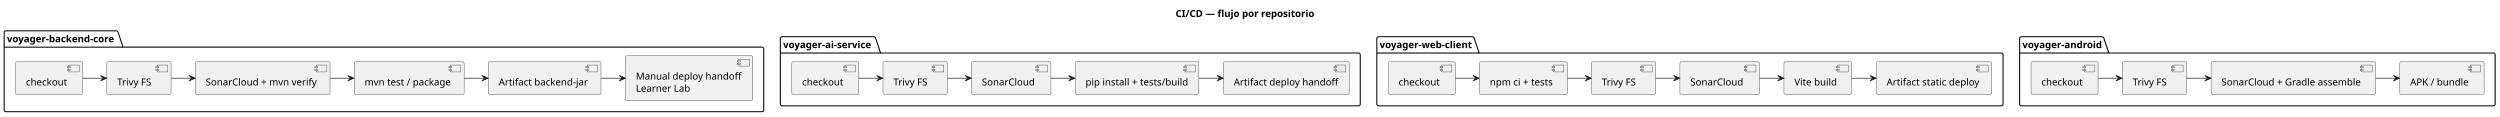
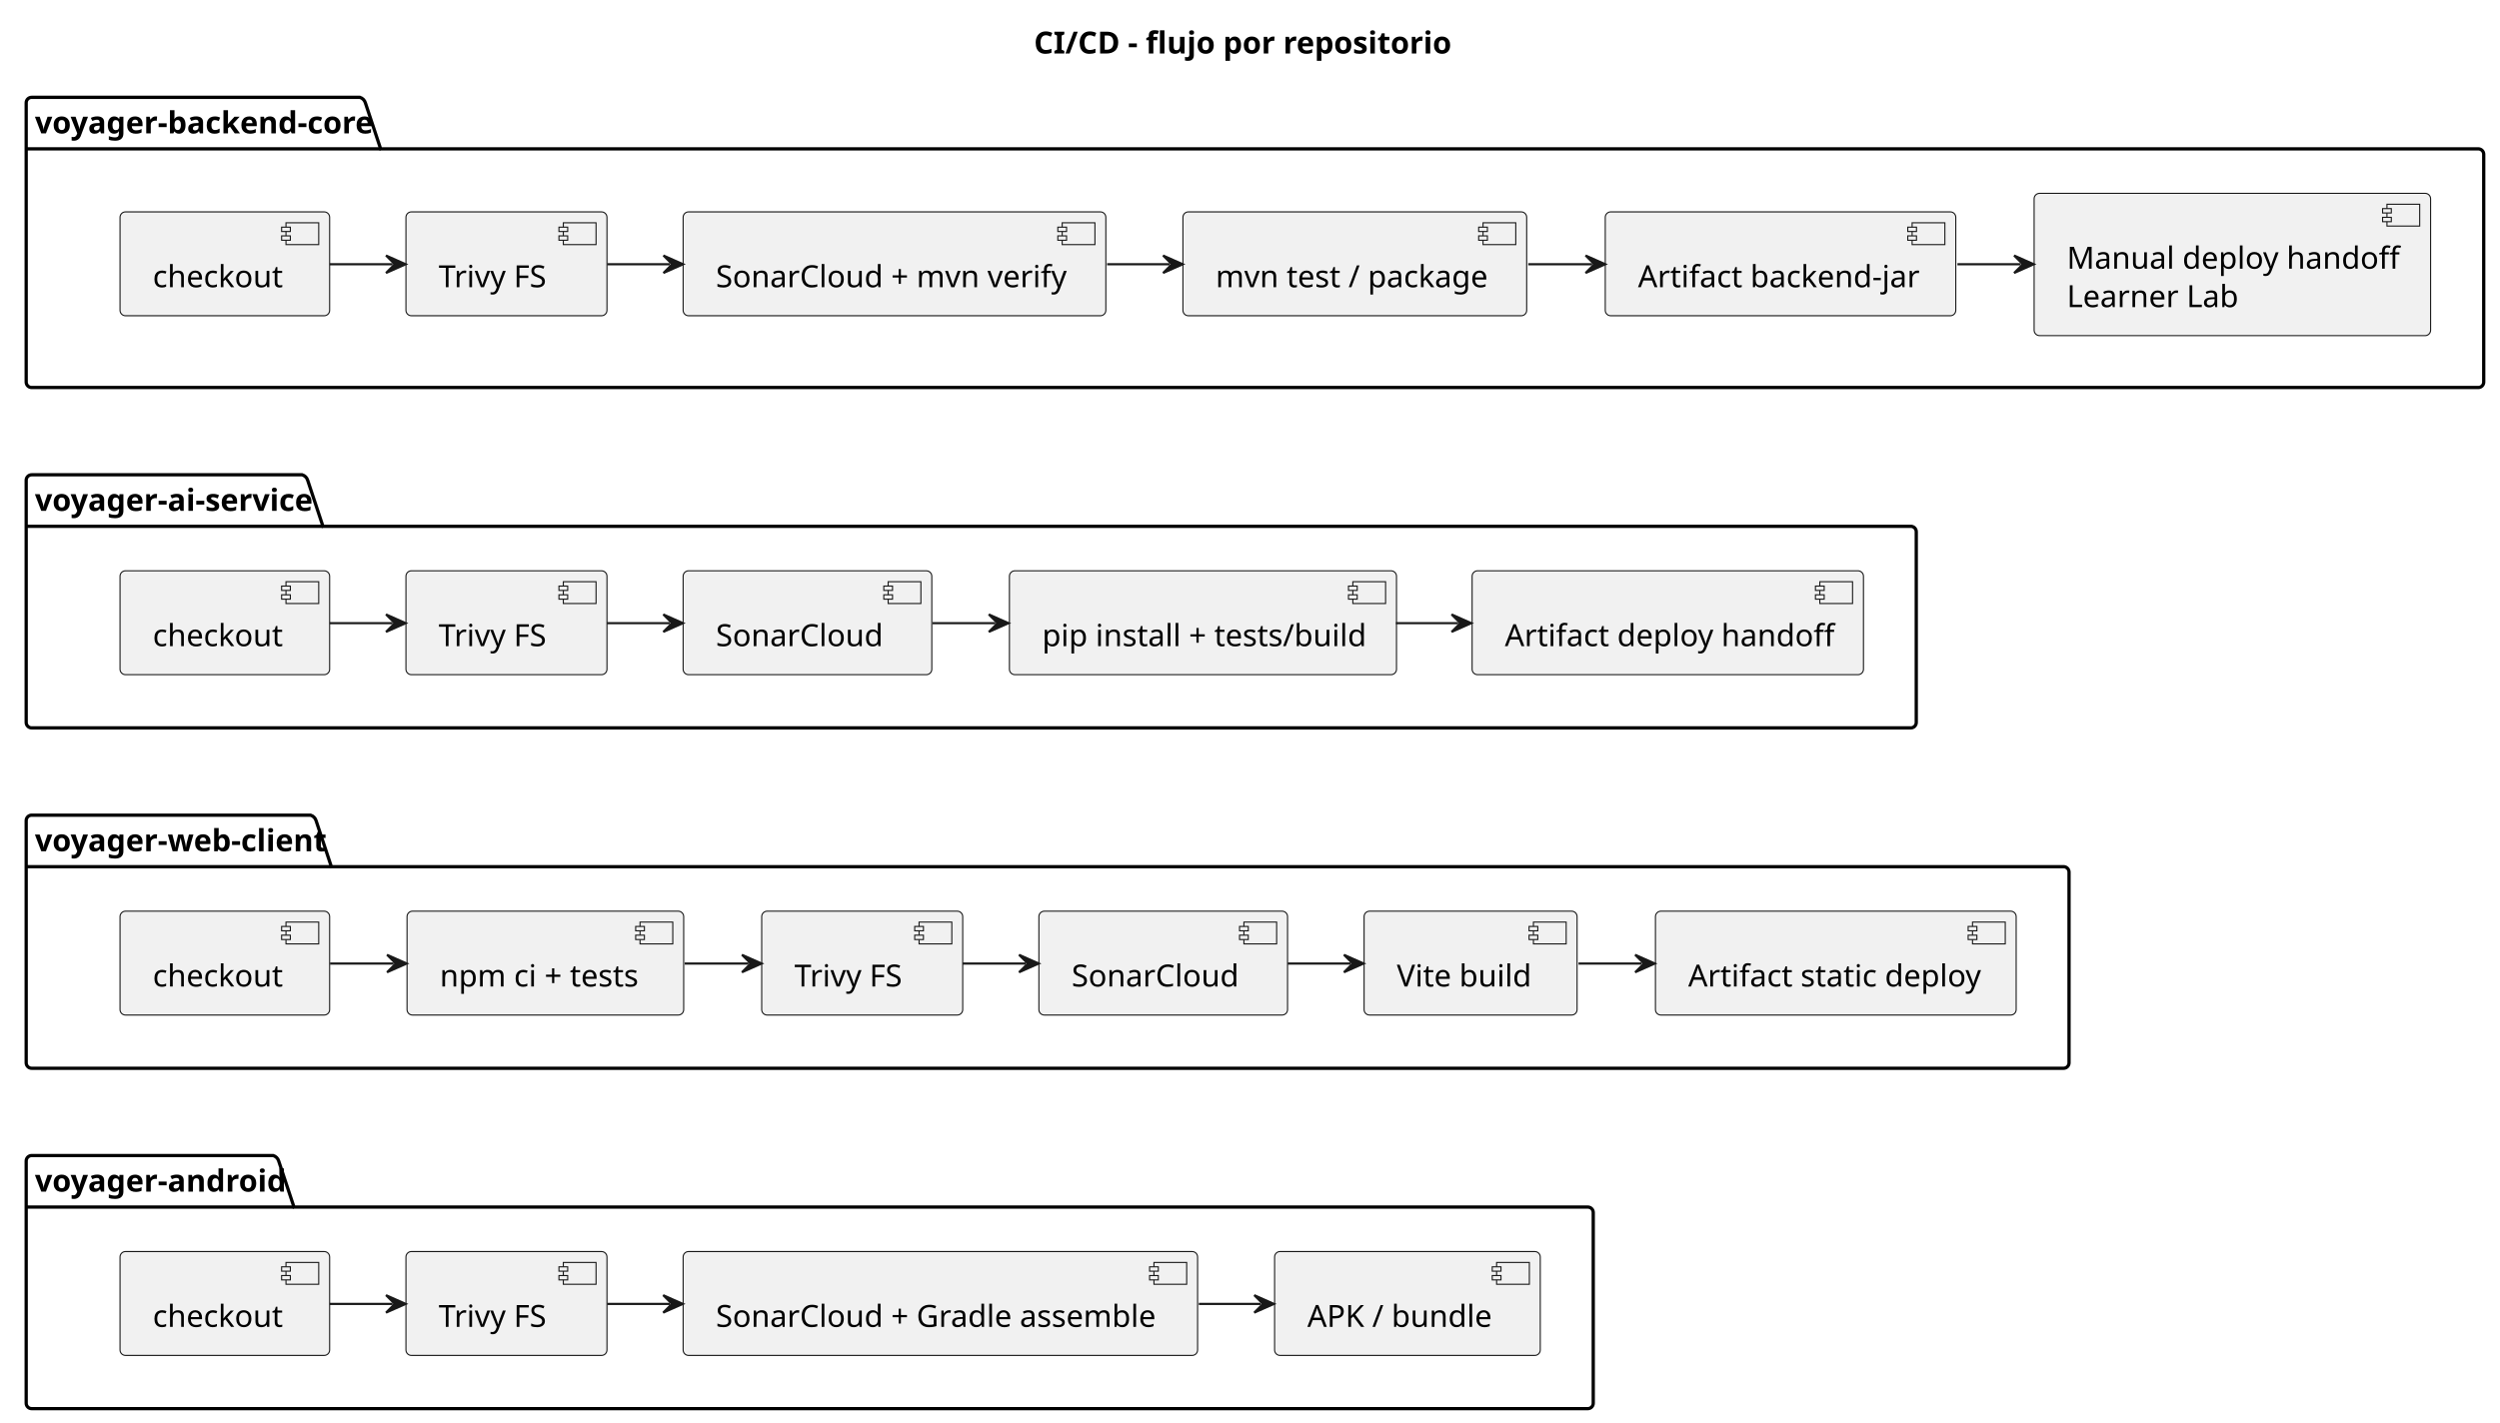
- <svg xmlns="http://www.w3.org/2000/svg" contentStyleType="text/css" height="168px" preserveAspectRatio="none" style="width:3617px;height:168px;background:#FFFFFF;" version="1.1" viewBox="0 0 3617 168" width="3617px" zoomAndPan="magnify">
+ <svg xmlns="http://www.w3.org/2000/svg" contentStyleType="text/css" data-diagram-type="DESCRIPTION" height="652px" preserveAspectRatio="none" style="width:1145px;height:652px;background:#FFFFFF;" version="1.1" viewBox="0 0 1145 652" width="1145px" zoomAndPan="magnify">
  <defs />
  <g>
-     <text fill="#000000" font-family="sans-serif" font-size="14" font-weight="bold" lengthAdjust="spacing" textLength="201.438" x="1700.781" y="24.533">CI/CD — flujo por repositorio</text>
-     <g id="cluster_voyager-backend-core">
-       <path d="M8.5,44.609 L168.5,44.609 A3.75,3.75 0 0 1 171,47.109 L178,68.219 L1102.5,68.219 A2.5,2.5 0 0 1 1105,70.719 L1105,159.109 A2.5,2.5 0 0 1 1102.5,161.609 L8.5,161.609 A2.5,2.5 0 0 1 6,159.109 L6,47.109 A2.5,2.5 0 0 1 8.5,44.609 " fill="none" style="stroke:#000000;stroke-width:1.5;" />
-       <line style="stroke:#000000;stroke-width:1.5;" x1="6" x2="178" y1="68.219" y2="68.219" />
-       <text fill="#000000" font-family="sans-serif" font-size="14" font-weight="bold" lengthAdjust="spacing" textLength="159" x="10" y="61.143">voyager-backend-core</text>
-     </g>
-     <g id="cluster_voyager-ai-service">
-       <path d="M1131.5,53.109 L1264.5,53.109 A3.75,3.75 0 0 1 1267,55.609 L1274,76.719 L1965.5,76.719 A2.5,2.5 0 0 1 1968,79.219 L1968,150.609 A2.5,2.5 0 0 1 1965.5,153.109 L1131.5,153.109 A2.5,2.5 0 0 1 1129,150.609 L1129,55.609 A2.5,2.5 0 0 1 1131.5,53.109 " fill="none" style="stroke:#000000;stroke-width:1.5;" />
-       <line style="stroke:#000000;stroke-width:1.5;" x1="1129" x2="1274" y1="76.719" y2="76.719" />
-       <text fill="#000000" font-family="sans-serif" font-size="14" font-weight="bold" lengthAdjust="spacing" textLength="132" x="1133" y="69.643">voyager-ai-service</text>
-     </g>
-     <g id="cluster_voyager-web-client">
-       <path d="M1994.5,53.109 L2130.5,53.109 A3.75,3.75 0 0 1 2133,55.609 L2140,76.719 L2895.5,76.719 A2.5,2.5 0 0 1 2898,79.219 L2898,150.609 A2.5,2.5 0 0 1 2895.5,153.109 L1994.5,153.109 A2.5,2.5 0 0 1 1992,150.609 L1992,55.609 A2.5,2.5 0 0 1 1994.5,53.109 " fill="none" style="stroke:#000000;stroke-width:1.5;" />
-       <line style="stroke:#000000;stroke-width:1.5;" x1="1992" x2="2140" y1="76.719" y2="76.719" />
-       <text fill="#000000" font-family="sans-serif" font-size="14" font-weight="bold" lengthAdjust="spacing" textLength="135" x="1996" y="69.643">voyager-web-client</text>
-     </g>
-     <g id="cluster_voyager-android">
-       <path d="M2924.5,53.109 L3041.5,53.109 A3.75,3.75 0 0 1 3044,55.609 L3051,76.719 L3607.5,76.719 A2.5,2.5 0 0 1 3610,79.219 L3610,150.609 A2.5,2.5 0 0 1 3607.5,153.109 L2924.5,153.109 A2.5,2.5 0 0 1 2922,150.609 L2922,55.609 A2.5,2.5 0 0 1 2924.5,53.109 " fill="none" style="stroke:#000000;stroke-width:1.5;" />
-       <line style="stroke:#000000;stroke-width:1.5;" x1="2922" x2="3051" y1="76.719" y2="76.719" />
-       <text fill="#000000" font-family="sans-serif" font-size="14" font-weight="bold" lengthAdjust="spacing" textLength="116" x="2926" y="69.643">voyager-android</text>
-     </g>
-     <g id="elem_bc1">
-       <rect fill="#F1F1F1" height="47.609" rx="2.5" ry="2.5" style="stroke:#181818;stroke-width:0.5;" width="97" x="22.5" y="89.109" />
-       <rect fill="#F1F1F1" height="10" style="stroke:#181818;stroke-width:0.5;" width="15" x="99.5" y="94.109" />
-       <rect fill="#F1F1F1" height="2" style="stroke:#181818;stroke-width:0.5;" width="4" x="97.5" y="96.109" />
-       <rect fill="#F1F1F1" height="2" style="stroke:#181818;stroke-width:0.5;" width="4" x="97.5" y="100.109" />
-       <text fill="#000000" font-family="sans-serif" font-size="14" lengthAdjust="spacing" textLength="57" x="37.5" y="123.643">checkout</text>
-     </g>
-     <g id="elem_bc2">
-       <rect fill="#F1F1F1" height="47.609" rx="2.5" ry="2.5" style="stroke:#181818;stroke-width:0.5;" width="93" x="154.5" y="89.109" />
-       <rect fill="#F1F1F1" height="10" style="stroke:#181818;stroke-width:0.5;" width="15" x="227.5" y="94.109" />
-       <rect fill="#F1F1F1" height="2" style="stroke:#181818;stroke-width:0.5;" width="4" x="225.5" y="96.109" />
-       <rect fill="#F1F1F1" height="2" style="stroke:#181818;stroke-width:0.5;" width="4" x="225.5" y="100.109" />
-       <text fill="#000000" font-family="sans-serif" font-size="14" lengthAdjust="spacing" textLength="53" x="169.5" y="123.643">Trivy FS</text>
-     </g>
-     <g id="elem_bc3">
-       <rect fill="#F1F1F1" height="47.609" rx="2.5" ry="2.5" style="stroke:#181818;stroke-width:0.5;" width="195" x="282.5" y="89.109" />
-       <rect fill="#F1F1F1" height="10" style="stroke:#181818;stroke-width:0.5;" width="15" x="457.5" y="94.109" />
-       <rect fill="#F1F1F1" height="2" style="stroke:#181818;stroke-width:0.5;" width="4" x="455.5" y="96.109" />
-       <rect fill="#F1F1F1" height="2" style="stroke:#181818;stroke-width:0.5;" width="4" x="455.5" y="100.109" />
-       <text fill="#000000" font-family="sans-serif" font-size="14" lengthAdjust="spacing" textLength="155" x="297.5" y="123.643">SonarCloud + mvn verify</text>
-     </g>
-     <g id="elem_bc4">
-       <rect fill="#F1F1F1" height="47.609" rx="2.5" ry="2.5" style="stroke:#181818;stroke-width:0.5;" width="159" x="512.5" y="89.109" />
-       <rect fill="#F1F1F1" height="10" style="stroke:#181818;stroke-width:0.5;" width="15" x="651.5" y="94.109" />
-       <rect fill="#F1F1F1" height="2" style="stroke:#181818;stroke-width:0.5;" width="4" x="649.5" y="96.109" />
-       <rect fill="#F1F1F1" height="2" style="stroke:#181818;stroke-width:0.5;" width="4" x="649.5" y="100.109" />
-       <text fill="#000000" font-family="sans-serif" font-size="14" lengthAdjust="spacing" textLength="119" x="527.5" y="123.643">mvn test / package</text>
-     </g>
-     <g id="elem_bc5">
-       <rect fill="#F1F1F1" height="47.609" rx="2.5" ry="2.5" style="stroke:#181818;stroke-width:0.5;" width="163" x="706.5" y="89.109" />
-       <rect fill="#F1F1F1" height="10" style="stroke:#181818;stroke-width:0.5;" width="15" x="849.5" y="94.109" />
-       <rect fill="#F1F1F1" height="2" style="stroke:#181818;stroke-width:0.5;" width="4" x="847.5" y="96.109" />
-       <rect fill="#F1F1F1" height="2" style="stroke:#181818;stroke-width:0.5;" width="4" x="847.5" y="100.109" />
-       <text fill="#000000" font-family="sans-serif" font-size="14" lengthAdjust="spacing" textLength="123" x="721.5" y="123.643">Artifact backend-jar</text>
-     </g>
-     <g id="elem_bc6">
-       <rect fill="#F1F1F1" height="65.219" rx="2.5" ry="2.5" style="stroke:#181818;stroke-width:0.5;" width="184" x="905" y="80.609" />
-       <rect fill="#F1F1F1" height="10" style="stroke:#181818;stroke-width:0.5;" width="15" x="1069" y="85.609" />
-       <rect fill="#F1F1F1" height="2" style="stroke:#181818;stroke-width:0.5;" width="4" x="1067" y="87.609" />
-       <rect fill="#F1F1F1" height="2" style="stroke:#181818;stroke-width:0.5;" width="4" x="1067" y="91.609" />
-       <text fill="#000000" font-family="sans-serif" font-size="14" lengthAdjust="spacing" textLength="144" x="920" y="115.143">Manual deploy handoff</text>
-       <text fill="#000000" font-family="sans-serif" font-size="14" lengthAdjust="spacing" textLength="78" x="920" y="132.752">Learner Lab</text>
-     </g>
-     <g id="elem_ai1">
-       <rect fill="#F1F1F1" height="47.609" rx="2.5" ry="2.5" style="stroke:#181818;stroke-width:0.5;" width="97" x="1145.5" y="89.109" />
-       <rect fill="#F1F1F1" height="10" style="stroke:#181818;stroke-width:0.5;" width="15" x="1222.5" y="94.109" />
-       <rect fill="#F1F1F1" height="2" style="stroke:#181818;stroke-width:0.5;" width="4" x="1220.5" y="96.109" />
-       <rect fill="#F1F1F1" height="2" style="stroke:#181818;stroke-width:0.5;" width="4" x="1220.5" y="100.109" />
-       <text fill="#000000" font-family="sans-serif" font-size="14" lengthAdjust="spacing" textLength="57" x="1160.5" y="123.643">checkout</text>
-     </g>
-     <g id="elem_ai2">
-       <rect fill="#F1F1F1" height="47.609" rx="2.5" ry="2.5" style="stroke:#181818;stroke-width:0.5;" width="93" x="1277.5" y="89.109" />
-       <rect fill="#F1F1F1" height="10" style="stroke:#181818;stroke-width:0.5;" width="15" x="1350.5" y="94.109" />
-       <rect fill="#F1F1F1" height="2" style="stroke:#181818;stroke-width:0.5;" width="4" x="1348.5" y="96.109" />
-       <rect fill="#F1F1F1" height="2" style="stroke:#181818;stroke-width:0.5;" width="4" x="1348.5" y="100.109" />
-       <text fill="#000000" font-family="sans-serif" font-size="14" lengthAdjust="spacing" textLength="53" x="1292.5" y="123.643">Trivy FS</text>
-     </g>
-     <g id="elem_ai3">
-       <rect fill="#F1F1F1" height="47.609" rx="2.5" ry="2.5" style="stroke:#181818;stroke-width:0.5;" width="115" x="1405.5" y="89.109" />
-       <rect fill="#F1F1F1" height="10" style="stroke:#181818;stroke-width:0.5;" width="15" x="1500.5" y="94.109" />
-       <rect fill="#F1F1F1" height="2" style="stroke:#181818;stroke-width:0.5;" width="4" x="1498.5" y="96.109" />
-       <rect fill="#F1F1F1" height="2" style="stroke:#181818;stroke-width:0.5;" width="4" x="1498.5" y="100.109" />
-       <text fill="#000000" font-family="sans-serif" font-size="14" lengthAdjust="spacing" textLength="75" x="1420.5" y="123.643">SonarCloud</text>
-     </g>
-     <g id="elem_ai4">
-       <rect fill="#F1F1F1" height="47.609" rx="2.5" ry="2.5" style="stroke:#181818;stroke-width:0.5;" width="179" x="1555.5" y="89.109" />
-       <rect fill="#F1F1F1" height="10" style="stroke:#181818;stroke-width:0.5;" width="15" x="1714.5" y="94.109" />
-       <rect fill="#F1F1F1" height="2" style="stroke:#181818;stroke-width:0.5;" width="4" x="1712.5" y="96.109" />
-       <rect fill="#F1F1F1" height="2" style="stroke:#181818;stroke-width:0.5;" width="4" x="1712.5" y="100.109" />
-       <text fill="#000000" font-family="sans-serif" font-size="14" lengthAdjust="spacing" textLength="139" x="1570.5" y="123.643">pip install + tests/build</text>
-     </g>
-     <g id="elem_ai5">
-       <rect fill="#F1F1F1" height="47.609" rx="2.5" ry="2.5" style="stroke:#181818;stroke-width:0.5;" width="182" x="1770" y="89.109" />
-       <rect fill="#F1F1F1" height="10" style="stroke:#181818;stroke-width:0.5;" width="15" x="1932" y="94.109" />
-       <rect fill="#F1F1F1" height="2" style="stroke:#181818;stroke-width:0.5;" width="4" x="1930" y="96.109" />
-       <rect fill="#F1F1F1" height="2" style="stroke:#181818;stroke-width:0.5;" width="4" x="1930" y="100.109" />
-       <text fill="#000000" font-family="sans-serif" font-size="14" lengthAdjust="spacing" textLength="142" x="1785" y="123.643">Artifact deploy handoff</text>
-     </g>
-     <g id="elem_wc1">
-       <rect fill="#F1F1F1" height="47.609" rx="2.5" ry="2.5" style="stroke:#181818;stroke-width:0.5;" width="97" x="2008.5" y="89.109" />
-       <rect fill="#F1F1F1" height="10" style="stroke:#181818;stroke-width:0.5;" width="15" x="2085.5" y="94.109" />
-       <rect fill="#F1F1F1" height="2" style="stroke:#181818;stroke-width:0.5;" width="4" x="2083.5" y="96.109" />
-       <rect fill="#F1F1F1" height="2" style="stroke:#181818;stroke-width:0.5;" width="4" x="2083.5" y="100.109" />
-       <text fill="#000000" font-family="sans-serif" font-size="14" lengthAdjust="spacing" textLength="57" x="2023.5" y="123.643">checkout</text>
-     </g>
-     <g id="elem_wc2">
-       <rect fill="#F1F1F1" height="47.609" rx="2.5" ry="2.5" style="stroke:#181818;stroke-width:0.5;" width="127" x="2140.5" y="89.109" />
-       <rect fill="#F1F1F1" height="10" style="stroke:#181818;stroke-width:0.5;" width="15" x="2247.5" y="94.109" />
-       <rect fill="#F1F1F1" height="2" style="stroke:#181818;stroke-width:0.5;" width="4" x="2245.5" y="96.109" />
-       <rect fill="#F1F1F1" height="2" style="stroke:#181818;stroke-width:0.5;" width="4" x="2245.5" y="100.109" />
-       <text fill="#000000" font-family="sans-serif" font-size="14" lengthAdjust="spacing" textLength="87" x="2155.5" y="123.643">npm ci + tests</text>
-     </g>
-     <g id="elem_wc3">
-       <rect fill="#F1F1F1" height="47.609" rx="2.5" ry="2.5" style="stroke:#181818;stroke-width:0.5;" width="93" x="2302.5" y="89.109" />
-       <rect fill="#F1F1F1" height="10" style="stroke:#181818;stroke-width:0.5;" width="15" x="2375.5" y="94.109" />
-       <rect fill="#F1F1F1" height="2" style="stroke:#181818;stroke-width:0.5;" width="4" x="2373.5" y="96.109" />
-       <rect fill="#F1F1F1" height="2" style="stroke:#181818;stroke-width:0.5;" width="4" x="2373.5" y="100.109" />
-       <text fill="#000000" font-family="sans-serif" font-size="14" lengthAdjust="spacing" textLength="53" x="2317.5" y="123.643">Trivy FS</text>
-     </g>
-     <g id="elem_wc4">
-       <rect fill="#F1F1F1" height="47.609" rx="2.5" ry="2.5" style="stroke:#181818;stroke-width:0.5;" width="115" x="2430.5" y="89.109" />
-       <rect fill="#F1F1F1" height="10" style="stroke:#181818;stroke-width:0.5;" width="15" x="2525.5" y="94.109" />
-       <rect fill="#F1F1F1" height="2" style="stroke:#181818;stroke-width:0.5;" width="4" x="2523.5" y="96.109" />
-       <rect fill="#F1F1F1" height="2" style="stroke:#181818;stroke-width:0.5;" width="4" x="2523.5" y="100.109" />
-       <text fill="#000000" font-family="sans-serif" font-size="14" lengthAdjust="spacing" textLength="75" x="2445.5" y="123.643">SonarCloud</text>
-     </g>
-     <g id="elem_wc5">
-       <rect fill="#F1F1F1" height="47.609" rx="2.5" ry="2.5" style="stroke:#181818;stroke-width:0.5;" width="98" x="2581" y="89.109" />
-       <rect fill="#F1F1F1" height="10" style="stroke:#181818;stroke-width:0.5;" width="15" x="2659" y="94.109" />
-       <rect fill="#F1F1F1" height="2" style="stroke:#181818;stroke-width:0.5;" width="4" x="2657" y="96.109" />
-       <rect fill="#F1F1F1" height="2" style="stroke:#181818;stroke-width:0.5;" width="4" x="2657" y="100.109" />
-       <text fill="#000000" font-family="sans-serif" font-size="14" lengthAdjust="spacing" textLength="58" x="2596" y="123.643">Vite build</text>
-     </g>
-     <g id="elem_wc6">
-       <rect fill="#F1F1F1" height="47.609" rx="2.5" ry="2.5" style="stroke:#181818;stroke-width:0.5;" width="167" x="2714.5" y="89.109" />
-       <rect fill="#F1F1F1" height="10" style="stroke:#181818;stroke-width:0.5;" width="15" x="2861.5" y="94.109" />
-       <rect fill="#F1F1F1" height="2" style="stroke:#181818;stroke-width:0.5;" width="4" x="2859.5" y="96.109" />
-       <rect fill="#F1F1F1" height="2" style="stroke:#181818;stroke-width:0.5;" width="4" x="2859.5" y="100.109" />
-       <text fill="#000000" font-family="sans-serif" font-size="14" lengthAdjust="spacing" textLength="127" x="2729.5" y="123.643">Artifact static deploy</text>
-     </g>
-     <g id="elem_an1">
-       <rect fill="#F1F1F1" height="47.609" rx="2.5" ry="2.5" style="stroke:#181818;stroke-width:0.5;" width="97" x="2938.5" y="89.109" />
-       <rect fill="#F1F1F1" height="10" style="stroke:#181818;stroke-width:0.5;" width="15" x="3015.5" y="94.109" />
-       <rect fill="#F1F1F1" height="2" style="stroke:#181818;stroke-width:0.5;" width="4" x="3013.5" y="96.109" />
-       <rect fill="#F1F1F1" height="2" style="stroke:#181818;stroke-width:0.5;" width="4" x="3013.5" y="100.109" />
-       <text fill="#000000" font-family="sans-serif" font-size="14" lengthAdjust="spacing" textLength="57" x="2953.5" y="123.643">checkout</text>
-     </g>
-     <g id="elem_an2">
-       <rect fill="#F1F1F1" height="47.609" rx="2.5" ry="2.5" style="stroke:#181818;stroke-width:0.5;" width="93" x="3070.5" y="89.109" />
-       <rect fill="#F1F1F1" height="10" style="stroke:#181818;stroke-width:0.5;" width="15" x="3143.5" y="94.109" />
-       <rect fill="#F1F1F1" height="2" style="stroke:#181818;stroke-width:0.5;" width="4" x="3141.5" y="96.109" />
-       <rect fill="#F1F1F1" height="2" style="stroke:#181818;stroke-width:0.5;" width="4" x="3141.5" y="100.109" />
-       <text fill="#000000" font-family="sans-serif" font-size="14" lengthAdjust="spacing" textLength="53" x="3085.5" y="123.643">Trivy FS</text>
-     </g>
-     <g id="elem_an3">
-       <rect fill="#F1F1F1" height="47.609" rx="2.5" ry="2.5" style="stroke:#181818;stroke-width:0.5;" width="238" x="3199" y="89.109" />
-       <rect fill="#F1F1F1" height="10" style="stroke:#181818;stroke-width:0.5;" width="15" x="3417" y="94.109" />
-       <rect fill="#F1F1F1" height="2" style="stroke:#181818;stroke-width:0.5;" width="4" x="3415" y="96.109" />
-       <rect fill="#F1F1F1" height="2" style="stroke:#181818;stroke-width:0.5;" width="4" x="3415" y="100.109" />
-       <text fill="#000000" font-family="sans-serif" font-size="14" lengthAdjust="spacing" textLength="198" x="3214" y="123.643">SonarCloud + Gradle assemble</text>
-     </g>
-     <g id="elem_an4">
-       <rect fill="#F1F1F1" height="47.609" rx="2.5" ry="2.5" style="stroke:#181818;stroke-width:0.5;" width="122" x="3472" y="89.109" />
-       <rect fill="#F1F1F1" height="10" style="stroke:#181818;stroke-width:0.5;" width="15" x="3574" y="94.109" />
-       <rect fill="#F1F1F1" height="2" style="stroke:#181818;stroke-width:0.5;" width="4" x="3572" y="96.109" />
-       <rect fill="#F1F1F1" height="2" style="stroke:#181818;stroke-width:0.5;" width="4" x="3572" y="100.109" />
-       <text fill="#000000" font-family="sans-serif" font-size="14" lengthAdjust="spacing" textLength="82" x="3487" y="123.643">APK / bundle</text>
-     </g>
-     <g id="link_bc1_bc2">
-       <path d="M119.75,113.109 C131.28,113.109 136.81,113.109 148.34,113.109 " fill="none" id="bc1-to-bc2" style="stroke:#181818;stroke-width:1.0;" />
-       <polygon fill="#181818" points="154.34,113.109,145.34,109.109,149.34,113.109,145.34,117.109,154.34,113.109" style="stroke:#181818;stroke-width:1.0;" />
-     </g>
-     <g id="link_bc2_bc3">
-       <path d="M247.85,113.109 C259.38,113.109 264.91,113.109 276.43,113.109 " fill="none" id="bc2-to-bc3" style="stroke:#181818;stroke-width:1.0;" />
-       <polygon fill="#181818" points="282.43,113.109,273.43,109.109,277.43,113.109,273.43,117.109,282.43,113.109" style="stroke:#181818;stroke-width:1.0;" />
-     </g>
-     <g id="link_bc3_bc4">
-       <path d="M477.72,113.109 C489.18,113.109 494.63,113.109 506.09,113.109 " fill="none" id="bc3-to-bc4" style="stroke:#181818;stroke-width:1.0;" />
-       <polygon fill="#181818" points="512.09,113.109,503.09,109.109,507.09,113.109,503.09,117.109,512.09,113.109" style="stroke:#181818;stroke-width:1.0;" />
-     </g>
-     <g id="link_bc4_bc5">
-       <path d="M671.62,113.109 C683.14,113.109 688.66,113.109 700.17,113.109 " fill="none" id="bc4-to-bc5" style="stroke:#181818;stroke-width:1.0;" />
-       <polygon fill="#181818" points="706.17,113.109,697.17,109.109,701.17,113.109,697.17,117.109,706.17,113.109" style="stroke:#181818;stroke-width:1.0;" />
-     </g>
-     <g id="link_bc5_bc6">
-       <path d="M869.64,113.109 C881.41,113.109 887.19,113.109 898.96,113.109 " fill="none" id="bc5-to-bc6" style="stroke:#181818;stroke-width:1.0;" />
-       <polygon fill="#181818" points="904.96,113.109,895.96,109.109,899.96,113.109,895.96,117.109,904.96,113.109" style="stroke:#181818;stroke-width:1.0;" />
-     </g>
-     <g id="link_ai1_ai2">
-       <path d="M1242.75,113.109 C1254.28,113.109 1259.81,113.109 1271.34,113.109 " fill="none" id="ai1-to-ai2" style="stroke:#181818;stroke-width:1.0;" />
-       <polygon fill="#181818" points="1277.34,113.109,1268.34,109.109,1272.34,113.109,1268.34,117.109,1277.34,113.109" style="stroke:#181818;stroke-width:1.0;" />
-     </g>
-     <g id="link_ai2_ai3">
-       <path d="M1370.7,113.109 C1382.23,113.109 1387.77,113.109 1399.31,113.109 " fill="none" id="ai2-to-ai3" style="stroke:#181818;stroke-width:1.0;" />
-       <polygon fill="#181818" points="1405.31,113.109,1396.31,109.109,1400.31,113.109,1396.31,117.109,1405.31,113.109" style="stroke:#181818;stroke-width:1.0;" />
-     </g>
-     <g id="link_ai3_ai4">
-       <path d="M1520.59,113.109 C1532.09,113.109 1537.59,113.109 1549.09,113.109 " fill="none" id="ai3-to-ai4" style="stroke:#181818;stroke-width:1.0;" />
-       <polygon fill="#181818" points="1555.09,113.109,1546.09,109.109,1550.09,113.109,1546.09,117.109,1555.09,113.109" style="stroke:#181818;stroke-width:1.0;" />
-     </g>
-     <g id="link_ai4_ai5">
-       <path d="M1734.86,113.109 C1746.52,113.109 1752.18,113.109 1763.84,113.109 " fill="none" id="ai4-to-ai5" style="stroke:#181818;stroke-width:1.0;" />
-       <polygon fill="#181818" points="1769.84,113.109,1760.84,109.109,1764.84,113.109,1760.84,117.109,1769.84,113.109" style="stroke:#181818;stroke-width:1.0;" />
-     </g>
-     <g id="link_wc1_wc2">
-       <path d="M2105.52,113.109 C2117.06,113.109 2122.6,113.109 2134.14,113.109 " fill="none" id="wc1-to-wc2" style="stroke:#181818;stroke-width:1.0;" />
-       <polygon fill="#181818" points="2140.14,113.109,2131.14,109.109,2135.14,113.109,2131.14,117.109,2140.14,113.109" style="stroke:#181818;stroke-width:1.0;" />
-     </g>
-     <g id="link_wc2_wc3">
-       <path d="M2267.72,113.109 C2279.26,113.109 2284.79,113.109 2296.33,113.109 " fill="none" id="wc2-to-wc3" style="stroke:#181818;stroke-width:1.0;" />
-       <polygon fill="#181818" points="2302.33,113.109,2293.33,109.109,2297.33,113.109,2293.33,117.109,2302.33,113.109" style="stroke:#181818;stroke-width:1.0;" />
-     </g>
-     <g id="link_wc3_wc4">
-       <path d="M2395.7,113.109 C2407.23,113.109 2412.77,113.109 2424.31,113.109 " fill="none" id="wc3-to-wc4" style="stroke:#181818;stroke-width:1.0;" />
-       <polygon fill="#181818" points="2430.31,113.109,2421.31,109.109,2425.31,113.109,2421.31,117.109,2430.31,113.109" style="stroke:#181818;stroke-width:1.0;" />
-     </g>
-     <g id="link_wc4_wc5">
-       <path d="M2545.69,113.109 C2557.43,113.109 2563.18,113.109 2574.93,113.109 " fill="none" id="wc4-to-wc5" style="stroke:#181818;stroke-width:1.0;" />
-       <polygon fill="#181818" points="2580.93,113.109,2571.93,109.109,2575.93,113.109,2571.93,117.109,2580.93,113.109" style="stroke:#181818;stroke-width:1.0;" />
-     </g>
-     <g id="link_wc5_wc6">
-       <path d="M2679.22,113.109 C2690.97,113.109 2696.73,113.109 2708.48,113.109 " fill="none" id="wc5-to-wc6" style="stroke:#181818;stroke-width:1.0;" />
-       <polygon fill="#181818" points="2714.48,113.109,2705.48,109.109,2709.48,113.109,2705.48,117.109,2714.48,113.109" style="stroke:#181818;stroke-width:1.0;" />
-     </g>
-     <g id="link_an1_an2">
-       <path d="M3035.75,113.109 C3047.28,113.109 3052.81,113.109 3064.34,113.109 " fill="none" id="an1-to-an2" style="stroke:#181818;stroke-width:1.0;" />
-       <polygon fill="#181818" points="3070.34,113.109,3061.34,109.109,3065.34,113.109,3061.34,117.109,3070.34,113.109" style="stroke:#181818;stroke-width:1.0;" />
-     </g>
-     <g id="link_an2_an3">
-       <path d="M3163.72,113.109 C3175.47,113.109 3181.22,113.109 3192.97,113.109 " fill="none" id="an2-to-an3" style="stroke:#181818;stroke-width:1.0;" />
-       <polygon fill="#181818" points="3198.97,113.109,3189.97,109.109,3193.97,113.109,3189.97,117.109,3198.97,113.109" style="stroke:#181818;stroke-width:1.0;" />
-     </g>
-     <g id="link_an3_an4">
-       <path d="M3437.26,113.109 C3448.73,113.109 3454.2,113.109 3465.67,113.109 " fill="none" id="an3-to-an4" style="stroke:#181818;stroke-width:1.0;" />
-       <polygon fill="#181818" points="3471.67,113.109,3462.67,109.109,3466.67,113.109,3462.67,117.109,3471.67,113.109" style="stroke:#181818;stroke-width:1.0;" />
+     <g class="title" data-source-line="1">
+       <text fill="#000000" font-family="sans-serif" font-size="14" font-weight="bold" lengthAdjust="spacing" textLength="183.545" x="473.728" y="24.533">CI/CD - flujo por repositorio</text>
+     </g>
+     <g class="cluster" data-qualified-name="voyager-backend-core" data-source-line="5" id="ent0002">
+       <path d="M14.5,44.609 L164.893,44.609 A3.75,3.75 0 0 1 167.393,47.109 L174.393,68.219 L1135.5,68.219 A2.5,2.5 0 0 1 1138,70.719 L1138,175.109 A2.5,2.5 0 0 1 1135.5,177.609 L14.5,177.609 A2.5,2.5 0 0 1 12,175.109 L12,47.109 A2.5,2.5 0 0 1 14.5,44.609" fill="none" style="stroke:#000000;stroke-width:1.5;" />
+       <line style="stroke:#000000;stroke-width:1.5;" x1="12" x2="174.393" y1="68.219" y2="68.219" />
+       <text fill="#000000" font-family="sans-serif" font-size="14" font-weight="bold" lengthAdjust="spacing" textLength="149.393" x="16" y="61.143">voyager-backend-core</text>
+     </g>
+     <g class="cluster" data-qualified-name="voyager-ai-service" data-source-line="19" id="ent0014">
+       <path d="M14.5,217.609 L138.465,217.609 A3.75,3.75 0 0 1 140.965,220.109 L147.965,241.219 L875.5,241.219 A2.5,2.5 0 0 1 878,243.719 L878,331.109 A2.5,2.5 0 0 1 875.5,333.609 L14.5,333.609 A2.5,2.5 0 0 1 12,331.109 L12,220.109 A2.5,2.5 0 0 1 14.5,217.609" fill="none" style="stroke:#000000;stroke-width:1.5;" />
+       <line style="stroke:#000000;stroke-width:1.5;" x1="12" x2="147.965" y1="241.219" y2="241.219" />
+       <text fill="#000000" font-family="sans-serif" font-size="14" font-weight="bold" lengthAdjust="spacing" textLength="122.965" x="16" y="234.143">voyager-ai-service</text>
+     </g>
+     <g class="cluster" data-qualified-name="voyager-web-client" data-source-line="31" id="ent0024">
+       <path d="M14.5,373.609 L142.314,373.609 A3.75,3.75 0 0 1 144.814,376.109 L151.814,397.219 L945.5,397.219 A2.5,2.5 0 0 1 948,399.719 L948,487.109 A2.5,2.5 0 0 1 945.5,489.609 L14.5,489.609 A2.5,2.5 0 0 1 12,487.109 L12,376.109 A2.5,2.5 0 0 1 14.5,373.609" fill="none" style="stroke:#000000;stroke-width:1.5;" />
+       <line style="stroke:#000000;stroke-width:1.5;" x1="12" x2="151.814" y1="397.219" y2="397.219" />
+       <text fill="#000000" font-family="sans-serif" font-size="14" font-weight="bold" lengthAdjust="spacing" textLength="126.814" x="16" y="390.143">voyager-web-client</text>
+     </g>
+     <g class="cluster" data-qualified-name="voyager-android" data-source-line="45" id="ent0036">
+       <path d="M14.5,529.609 L125.189,529.609 A3.75,3.75 0 0 1 127.689,532.109 L134.69,553.219 L727.5,553.219 A2.5,2.5 0 0 1 730,555.719 L730,643.109 A2.5,2.5 0 0 1 727.5,645.609 L14.5,645.609 A2.5,2.5 0 0 1 12,643.109 L12,532.109 A2.5,2.5 0 0 1 14.5,529.609" fill="none" style="stroke:#000000;stroke-width:1.5;" />
+       <line style="stroke:#000000;stroke-width:1.5;" x1="12" x2="134.69" y1="553.219" y2="553.219" />
+       <text fill="#000000" font-family="sans-serif" font-size="14" font-weight="bold" lengthAdjust="spacing" textLength="109.689" x="16" y="546.143">voyager-android</text>
+     </g>
+     <g class="entity" data-qualified-name="voyager-backend-core.bc1" data-source-line="6" id="ent0003">
+       <rect fill="#F1F1F1" height="47.609" rx="2.5" ry="2.5" style="stroke:#181818;stroke-width:0.5;" width="96.034" x="55" y="97.109" />
+       <rect fill="#F1F1F1" height="10" style="stroke:#181818;stroke-width:0.5;" width="15" x="131.034" y="102.109" />
+       <rect fill="#F1F1F1" height="2" style="stroke:#181818;stroke-width:0.5;" width="4" x="129.034" y="104.109" />
+       <rect fill="#F1F1F1" height="2" style="stroke:#181818;stroke-width:0.5;" width="4" x="129.034" y="108.109" />
+       <text fill="#000000" font-family="sans-serif" font-size="14" lengthAdjust="spacing" textLength="56.034" x="70" y="131.643">checkout</text>
+     </g>
+     <g class="entity" data-qualified-name="voyager-backend-core.bc2" data-source-line="7" id="ent0004">
+       <rect fill="#F1F1F1" height="47.609" rx="2.5" ry="2.5" style="stroke:#181818;stroke-width:0.5;" width="92.103" x="186" y="97.109" />
+       <rect fill="#F1F1F1" height="10" style="stroke:#181818;stroke-width:0.5;" width="15" x="258.103" y="102.109" />
+       <rect fill="#F1F1F1" height="2" style="stroke:#181818;stroke-width:0.5;" width="4" x="256.103" y="104.109" />
+       <rect fill="#F1F1F1" height="2" style="stroke:#181818;stroke-width:0.5;" width="4" x="256.103" y="108.109" />
+       <text fill="#000000" font-family="sans-serif" font-size="14" lengthAdjust="spacing" textLength="52.103" x="201" y="131.643">Trivy FS</text>
+     </g>
+     <g class="entity" data-qualified-name="voyager-backend-core.bc3" data-source-line="8" id="ent0005">
+       <rect fill="#F1F1F1" height="47.609" rx="2.5" ry="2.5" style="stroke:#181818;stroke-width:0.5;" width="193.679" x="313" y="97.109" />
+       <rect fill="#F1F1F1" height="10" style="stroke:#181818;stroke-width:0.5;" width="15" x="486.679" y="102.109" />
+       <rect fill="#F1F1F1" height="2" style="stroke:#181818;stroke-width:0.5;" width="4" x="484.679" y="104.109" />
+       <rect fill="#F1F1F1" height="2" style="stroke:#181818;stroke-width:0.5;" width="4" x="484.679" y="108.109" />
+       <text fill="#000000" font-family="sans-serif" font-size="14" lengthAdjust="spacing" textLength="153.679" x="328" y="131.643">SonarCloud + mvn verify</text>
+     </g>
+     <g class="entity" data-qualified-name="voyager-backend-core.bc4" data-source-line="9" id="ent0006">
+       <rect fill="#F1F1F1" height="47.609" rx="2.5" ry="2.5" style="stroke:#181818;stroke-width:0.5;" width="157.503" x="542" y="97.109" />
+       <rect fill="#F1F1F1" height="10" style="stroke:#181818;stroke-width:0.5;" width="15" x="679.503" y="102.109" />
+       <rect fill="#F1F1F1" height="2" style="stroke:#181818;stroke-width:0.5;" width="4" x="677.503" y="104.109" />
+       <rect fill="#F1F1F1" height="2" style="stroke:#181818;stroke-width:0.5;" width="4" x="677.503" y="108.109" />
+       <text fill="#000000" font-family="sans-serif" font-size="14" lengthAdjust="spacing" textLength="117.503" x="557" y="131.643">mvn test / package</text>
+     </g>
+     <g class="entity" data-qualified-name="voyager-backend-core.bc5" data-source-line="10" id="ent0007">
+       <rect fill="#F1F1F1" height="47.609" rx="2.5" ry="2.5" style="stroke:#181818;stroke-width:0.5;" width="160.606" x="735.5" y="97.109" />
+       <rect fill="#F1F1F1" height="10" style="stroke:#181818;stroke-width:0.5;" width="15" x="876.106" y="102.109" />
+       <rect fill="#F1F1F1" height="2" style="stroke:#181818;stroke-width:0.5;" width="4" x="874.106" y="104.109" />
+       <rect fill="#F1F1F1" height="2" style="stroke:#181818;stroke-width:0.5;" width="4" x="874.106" y="108.109" />
+       <text fill="#000000" font-family="sans-serif" font-size="14" lengthAdjust="spacing" textLength="120.606" x="750.5" y="131.643">Artifact backend-jar</text>
+     </g>
+     <g class="entity" data-qualified-name="voyager-backend-core.bc6" data-source-line="11" id="ent0008">
+       <rect fill="#F1F1F1" height="65.219" rx="2.5" ry="2.5" style="stroke:#181818;stroke-width:0.5;" width="181.661" x="932" y="88.609" />
+       <rect fill="#F1F1F1" height="10" style="stroke:#181818;stroke-width:0.5;" width="15" x="1093.661" y="93.609" />
+       <rect fill="#F1F1F1" height="2" style="stroke:#181818;stroke-width:0.5;" width="4" x="1091.661" y="95.609" />
+       <rect fill="#F1F1F1" height="2" style="stroke:#181818;stroke-width:0.5;" width="4" x="1091.661" y="99.609" />
+       <text fill="#000000" font-family="sans-serif" font-size="14" lengthAdjust="spacing" textLength="141.661" x="947" y="123.143">Manual deploy handoff</text>
+       <text fill="#000000" font-family="sans-serif" font-size="14" lengthAdjust="spacing" textLength="75.503" x="947" y="140.752">Learner Lab</text>
+     </g>
+     <g class="entity" data-qualified-name="voyager-ai-service.ai1" data-source-line="20" id="ent0015">
+       <rect fill="#F1F1F1" height="47.609" rx="2.5" ry="2.5" style="stroke:#181818;stroke-width:0.5;" width="96.034" x="55" y="261.609" />
+       <rect fill="#F1F1F1" height="10" style="stroke:#181818;stroke-width:0.5;" width="15" x="131.034" y="266.609" />
+       <rect fill="#F1F1F1" height="2" style="stroke:#181818;stroke-width:0.5;" width="4" x="129.034" y="268.609" />
+       <rect fill="#F1F1F1" height="2" style="stroke:#181818;stroke-width:0.5;" width="4" x="129.034" y="272.609" />
+       <text fill="#000000" font-family="sans-serif" font-size="14" lengthAdjust="spacing" textLength="56.034" x="70" y="296.143">checkout</text>
+     </g>
+     <g class="entity" data-qualified-name="voyager-ai-service.ai2" data-source-line="21" id="ent0016">
+       <rect fill="#F1F1F1" height="47.609" rx="2.5" ry="2.5" style="stroke:#181818;stroke-width:0.5;" width="92.103" x="186" y="261.609" />
+       <rect fill="#F1F1F1" height="10" style="stroke:#181818;stroke-width:0.5;" width="15" x="258.103" y="266.609" />
+       <rect fill="#F1F1F1" height="2" style="stroke:#181818;stroke-width:0.5;" width="4" x="256.103" y="268.609" />
+       <rect fill="#F1F1F1" height="2" style="stroke:#181818;stroke-width:0.5;" width="4" x="256.103" y="272.609" />
+       <text fill="#000000" font-family="sans-serif" font-size="14" lengthAdjust="spacing" textLength="52.103" x="201" y="296.143">Trivy FS</text>
+     </g>
+     <g class="entity" data-qualified-name="voyager-ai-service.ai3" data-source-line="22" id="ent0017">
+       <rect fill="#F1F1F1" height="47.609" rx="2.5" ry="2.5" style="stroke:#181818;stroke-width:0.5;" width="113.938" x="313" y="261.609" />
+       <rect fill="#F1F1F1" height="10" style="stroke:#181818;stroke-width:0.5;" width="15" x="406.938" y="266.609" />
+       <rect fill="#F1F1F1" height="2" style="stroke:#181818;stroke-width:0.5;" width="4" x="404.938" y="268.609" />
+       <rect fill="#F1F1F1" height="2" style="stroke:#181818;stroke-width:0.5;" width="4" x="404.938" y="272.609" />
+       <text fill="#000000" font-family="sans-serif" font-size="14" lengthAdjust="spacing" textLength="73.938" x="328" y="296.143">SonarCloud</text>
+     </g>
+     <g class="entity" data-qualified-name="voyager-ai-service.ai4" data-source-line="23" id="ent0018">
+       <rect fill="#F1F1F1" height="47.609" rx="2.5" ry="2.5" style="stroke:#181818;stroke-width:0.5;" width="177.355" x="462.5" y="261.609" />
+       <rect fill="#F1F1F1" height="10" style="stroke:#181818;stroke-width:0.5;" width="15" x="619.855" y="266.609" />
+       <rect fill="#F1F1F1" height="2" style="stroke:#181818;stroke-width:0.5;" width="4" x="617.855" y="268.609" />
+       <rect fill="#F1F1F1" height="2" style="stroke:#181818;stroke-width:0.5;" width="4" x="617.855" y="272.609" />
+       <text fill="#000000" font-family="sans-serif" font-size="14" lengthAdjust="spacing" textLength="137.355" x="477.5" y="296.143">pip install + tests/build</text>
+     </g>
+     <g class="entity" data-qualified-name="voyager-ai-service.ai5" data-source-line="24" id="ent0019">
+       <rect fill="#F1F1F1" height="47.609" rx="2.5" ry="2.5" style="stroke:#181818;stroke-width:0.5;" width="179.31" x="674.5" y="261.609" />
+       <rect fill="#F1F1F1" height="10" style="stroke:#181818;stroke-width:0.5;" width="15" x="833.81" y="266.609" />
+       <rect fill="#F1F1F1" height="2" style="stroke:#181818;stroke-width:0.5;" width="4" x="831.81" y="268.609" />
+       <rect fill="#F1F1F1" height="2" style="stroke:#181818;stroke-width:0.5;" width="4" x="831.81" y="272.609" />
+       <text fill="#000000" font-family="sans-serif" font-size="14" lengthAdjust="spacing" textLength="139.31" x="689.5" y="296.143">Artifact deploy handoff</text>
+     </g>
+     <g class="entity" data-qualified-name="voyager-web-client.wc1" data-source-line="32" id="ent0025">
+       <rect fill="#F1F1F1" height="47.609" rx="2.5" ry="2.5" style="stroke:#181818;stroke-width:0.5;" width="96.034" x="55" y="417.609" />
+       <rect fill="#F1F1F1" height="10" style="stroke:#181818;stroke-width:0.5;" width="15" x="131.034" y="422.609" />
+       <rect fill="#F1F1F1" height="2" style="stroke:#181818;stroke-width:0.5;" width="4" x="129.034" y="424.609" />
+       <rect fill="#F1F1F1" height="2" style="stroke:#181818;stroke-width:0.5;" width="4" x="129.034" y="428.609" />
+       <text fill="#000000" font-family="sans-serif" font-size="14" lengthAdjust="spacing" textLength="56.034" x="70" y="452.143">checkout</text>
+     </g>
+     <g class="entity" data-qualified-name="voyager-web-client.wc2" data-source-line="33" id="ent0026">
+       <rect fill="#F1F1F1" height="47.609" rx="2.5" ry="2.5" style="stroke:#181818;stroke-width:0.5;" width="126.755" x="186.5" y="417.609" />
+       <rect fill="#F1F1F1" height="10" style="stroke:#181818;stroke-width:0.5;" width="15" x="293.255" y="422.609" />
+       <rect fill="#F1F1F1" height="2" style="stroke:#181818;stroke-width:0.5;" width="4" x="291.255" y="424.609" />
+       <rect fill="#F1F1F1" height="2" style="stroke:#181818;stroke-width:0.5;" width="4" x="291.255" y="428.609" />
+       <text fill="#000000" font-family="sans-serif" font-size="14" lengthAdjust="spacing" textLength="86.755" x="201.5" y="452.143">npm ci + tests</text>
+     </g>
+     <g class="entity" data-qualified-name="voyager-web-client.wc3" data-source-line="34" id="ent0027">
+       <rect fill="#F1F1F1" height="47.609" rx="2.5" ry="2.5" style="stroke:#181818;stroke-width:0.5;" width="92.103" x="349" y="417.609" />
+       <rect fill="#F1F1F1" height="10" style="stroke:#181818;stroke-width:0.5;" width="15" x="421.103" y="422.609" />
+       <rect fill="#F1F1F1" height="2" style="stroke:#181818;stroke-width:0.5;" width="4" x="419.103" y="424.609" />
+       <rect fill="#F1F1F1" height="2" style="stroke:#181818;stroke-width:0.5;" width="4" x="419.103" y="428.609" />
+       <text fill="#000000" font-family="sans-serif" font-size="14" lengthAdjust="spacing" textLength="52.103" x="364" y="452.143">Trivy FS</text>
+     </g>
+     <g class="entity" data-qualified-name="voyager-web-client.wc4" data-source-line="35" id="ent0028">
+       <rect fill="#F1F1F1" height="47.609" rx="2.5" ry="2.5" style="stroke:#181818;stroke-width:0.5;" width="113.938" x="476" y="417.609" />
+       <rect fill="#F1F1F1" height="10" style="stroke:#181818;stroke-width:0.5;" width="15" x="569.938" y="422.609" />
+       <rect fill="#F1F1F1" height="2" style="stroke:#181818;stroke-width:0.5;" width="4" x="567.938" y="424.609" />
+       <rect fill="#F1F1F1" height="2" style="stroke:#181818;stroke-width:0.5;" width="4" x="567.938" y="428.609" />
+       <text fill="#000000" font-family="sans-serif" font-size="14" lengthAdjust="spacing" textLength="73.938" x="491" y="452.143">SonarCloud</text>
+     </g>
+     <g class="entity" data-qualified-name="voyager-web-client.wc5" data-source-line="36" id="ent0029">
+       <rect fill="#F1F1F1" height="47.609" rx="2.5" ry="2.5" style="stroke:#181818;stroke-width:0.5;" width="97.593" x="625" y="417.609" />
+       <rect fill="#F1F1F1" height="10" style="stroke:#181818;stroke-width:0.5;" width="15" x="702.593" y="422.609" />
+       <rect fill="#F1F1F1" height="2" style="stroke:#181818;stroke-width:0.5;" width="4" x="700.593" y="424.609" />
+       <rect fill="#F1F1F1" height="2" style="stroke:#181818;stroke-width:0.5;" width="4" x="700.593" y="428.609" />
+       <text fill="#000000" font-family="sans-serif" font-size="14" lengthAdjust="spacing" textLength="57.593" x="640" y="452.143">Vite build</text>
+     </g>
+     <g class="entity" data-qualified-name="voyager-web-client.wc6" data-source-line="37" id="ent0030">
+       <rect fill="#F1F1F1" height="47.609" rx="2.5" ry="2.5" style="stroke:#181818;stroke-width:0.5;" width="165.275" x="758.5" y="417.609" />
+       <rect fill="#F1F1F1" height="10" style="stroke:#181818;stroke-width:0.5;" width="15" x="903.775" y="422.609" />
+       <rect fill="#F1F1F1" height="2" style="stroke:#181818;stroke-width:0.5;" width="4" x="901.775" y="424.609" />
+       <rect fill="#F1F1F1" height="2" style="stroke:#181818;stroke-width:0.5;" width="4" x="901.775" y="428.609" />
+       <text fill="#000000" font-family="sans-serif" font-size="14" lengthAdjust="spacing" textLength="125.275" x="773.5" y="452.143">Artifact static deploy</text>
+     </g>
+     <g class="entity" data-qualified-name="voyager-android.an1" data-source-line="46" id="ent0037">
+       <rect fill="#F1F1F1" height="47.609" rx="2.5" ry="2.5" style="stroke:#181818;stroke-width:0.5;" width="96.034" x="55" y="573.609" />
+       <rect fill="#F1F1F1" height="10" style="stroke:#181818;stroke-width:0.5;" width="15" x="131.034" y="578.609" />
+       <rect fill="#F1F1F1" height="2" style="stroke:#181818;stroke-width:0.5;" width="4" x="129.034" y="580.609" />
+       <rect fill="#F1F1F1" height="2" style="stroke:#181818;stroke-width:0.5;" width="4" x="129.034" y="584.609" />
+       <text fill="#000000" font-family="sans-serif" font-size="14" lengthAdjust="spacing" textLength="56.034" x="70" y="608.143">checkout</text>
+     </g>
+     <g class="entity" data-qualified-name="voyager-android.an2" data-source-line="47" id="ent0038">
+       <rect fill="#F1F1F1" height="47.609" rx="2.5" ry="2.5" style="stroke:#181818;stroke-width:0.5;" width="92.103" x="186" y="573.609" />
+       <rect fill="#F1F1F1" height="10" style="stroke:#181818;stroke-width:0.5;" width="15" x="258.103" y="578.609" />
+       <rect fill="#F1F1F1" height="2" style="stroke:#181818;stroke-width:0.5;" width="4" x="256.103" y="580.609" />
+       <rect fill="#F1F1F1" height="2" style="stroke:#181818;stroke-width:0.5;" width="4" x="256.103" y="584.609" />
+       <text fill="#000000" font-family="sans-serif" font-size="14" lengthAdjust="spacing" textLength="52.103" x="201" y="608.143">Trivy FS</text>
+     </g>
+     <g class="entity" data-qualified-name="voyager-android.an3" data-source-line="48" id="ent0039">
+       <rect fill="#F1F1F1" height="47.609" rx="2.5" ry="2.5" style="stroke:#181818;stroke-width:0.5;" width="235.72" x="313" y="573.609" />
+       <rect fill="#F1F1F1" height="10" style="stroke:#181818;stroke-width:0.5;" width="15" x="528.72" y="578.609" />
+       <rect fill="#F1F1F1" height="2" style="stroke:#181818;stroke-width:0.5;" width="4" x="526.72" y="580.609" />
+       <rect fill="#F1F1F1" height="2" style="stroke:#181818;stroke-width:0.5;" width="4" x="526.72" y="584.609" />
+       <text fill="#000000" font-family="sans-serif" font-size="14" lengthAdjust="spacing" textLength="195.72" x="328" y="608.143">SonarCloud + Gradle assemble</text>
+     </g>
+     <g class="entity" data-qualified-name="voyager-android.an4" data-source-line="49" id="ent0040">
+       <rect fill="#F1F1F1" height="47.609" rx="2.5" ry="2.5" style="stroke:#181818;stroke-width:0.5;" width="121.724" x="584" y="573.609" />
+       <rect fill="#F1F1F1" height="10" style="stroke:#181818;stroke-width:0.5;" width="15" x="685.724" y="578.609" />
+       <rect fill="#F1F1F1" height="2" style="stroke:#181818;stroke-width:0.5;" width="4" x="683.724" y="580.609" />
+       <rect fill="#F1F1F1" height="2" style="stroke:#181818;stroke-width:0.5;" width="4" x="683.724" y="584.609" />
+       <text fill="#000000" font-family="sans-serif" font-size="14" lengthAdjust="spacing" textLength="81.724" x="599" y="608.143">APK / bundle</text>
+     </g>
+     <g class="link" data-entity-1="ent0003" data-entity-2="ent0004" data-link-type="dependency" data-source-line="12" id="lnk9">
+       <path d="M151.12,121.109 C162.71,121.109 168.29,121.109 179.87,121.109" fill="none" id="bc1-to-bc2" style="stroke:#181818;stroke-width:1;" />
+       <polygon fill="#181818" points="185.87,121.109,176.87,117.109,180.87,121.109,176.87,125.109,185.87,121.109" style="stroke:#181818;stroke-width:1;" />
+     </g>
+     <g class="link" data-entity-1="ent0004" data-entity-2="ent0005" data-link-type="dependency" data-source-line="13" id="lnk10">
+       <path d="M278.24,121.109 C289.82,121.109 295.4,121.109 306.98,121.109" fill="none" id="bc2-to-bc3" style="stroke:#181818;stroke-width:1;" />
+       <polygon fill="#181818" points="312.98,121.109,303.98,117.109,307.98,121.109,303.98,125.109,312.98,121.109" style="stroke:#181818;stroke-width:1;" />
+     </g>
+     <g class="link" data-entity-1="ent0005" data-entity-2="ent0006" data-link-type="dependency" data-source-line="14" id="lnk11">
+       <path d="M507.26,121.109 C518.81,121.109 524.36,121.109 535.91,121.109" fill="none" id="bc3-to-bc4" style="stroke:#181818;stroke-width:1;" />
+       <polygon fill="#181818" points="541.91,121.109,532.91,117.109,536.91,121.109,532.91,125.109,541.91,121.109" style="stroke:#181818;stroke-width:1;" />
+     </g>
+     <g class="link" data-entity-1="ent0006" data-entity-2="ent0007" data-link-type="dependency" data-source-line="15" id="lnk12">
+       <path d="M700.22,121.109 C711.98,121.109 717.74,121.109 729.5,121.109" fill="none" id="bc4-to-bc5" style="stroke:#181818;stroke-width:1;" />
+       <polygon fill="#181818" points="735.5,121.109,726.5,117.109,730.5,121.109,726.5,125.109,735.5,121.109" style="stroke:#181818;stroke-width:1;" />
+     </g>
+     <g class="link" data-entity-1="ent0007" data-entity-2="ent0008" data-link-type="dependency" data-source-line="16" id="lnk13">
+       <path d="M896.86,121.109 C908.52,121.109 914.18,121.109 925.84,121.109" fill="none" id="bc5-to-bc6" style="stroke:#181818;stroke-width:1;" />
+       <polygon fill="#181818" points="931.84,121.109,922.84,117.109,926.84,121.109,922.84,125.109,931.84,121.109" style="stroke:#181818;stroke-width:1;" />
+     </g>
+     <g class="link" data-entity-1="ent0015" data-entity-2="ent0016" data-link-type="dependency" data-source-line="25" id="lnk20">
+       <path d="M151.12,285.609 C162.71,285.609 168.29,285.609 179.87,285.609" fill="none" id="ai1-to-ai2" style="stroke:#181818;stroke-width:1;" />
+       <polygon fill="#181818" points="185.87,285.609,176.87,281.609,180.87,285.609,176.87,289.609,185.87,285.609" style="stroke:#181818;stroke-width:1;" />
+     </g>
+     <g class="link" data-entity-1="ent0016" data-entity-2="ent0017" data-link-type="dependency" data-source-line="26" id="lnk21">
+       <path d="M278.09,285.609 C289.7,285.609 295.31,285.609 306.92,285.609" fill="none" id="ai2-to-ai3" style="stroke:#181818;stroke-width:1;" />
+       <polygon fill="#181818" points="312.92,285.609,303.92,281.609,307.92,285.609,303.92,289.609,312.92,285.609" style="stroke:#181818;stroke-width:1;" />
+     </g>
+     <g class="link" data-entity-1="ent0017" data-entity-2="ent0018" data-link-type="dependency" data-source-line="27" id="lnk22">
+       <path d="M427.27,285.609 C438.87,285.609 444.47,285.609 456.07,285.609" fill="none" id="ai3-to-ai4" style="stroke:#181818;stroke-width:1;" />
+       <polygon fill="#181818" points="462.07,285.609,453.07,281.609,457.07,285.609,453.07,289.609,462.07,285.609" style="stroke:#181818;stroke-width:1;" />
+     </g>
+     <g class="link" data-entity-1="ent0018" data-entity-2="ent0019" data-link-type="dependency" data-source-line="28" id="lnk23">
+       <path d="M639.61,285.609 C651.11,285.609 656.61,285.609 668.11,285.609" fill="none" id="ai4-to-ai5" style="stroke:#181818;stroke-width:1;" />
+       <polygon fill="#181818" points="674.11,285.609,665.11,281.609,669.11,285.609,665.11,289.609,674.11,285.609" style="stroke:#181818;stroke-width:1;" />
+     </g>
+     <g class="link" data-entity-1="ent0025" data-entity-2="ent0026" data-link-type="dependency" data-source-line="38" id="lnk31">
+       <path d="M151.23,441.609 C162.94,441.609 168.64,441.609 180.34,441.609" fill="none" id="wc1-to-wc2" style="stroke:#181818;stroke-width:1;" />
+       <polygon fill="#181818" points="186.34,441.609,177.34,437.609,181.34,441.609,177.34,445.609,186.34,441.609" style="stroke:#181818;stroke-width:1;" />
+     </g>
+     <g class="link" data-entity-1="ent0026" data-entity-2="ent0027" data-link-type="dependency" data-source-line="39" id="lnk32">
+       <path d="M313.72,441.609 C325.47,441.609 331.22,441.609 342.96,441.609" fill="none" id="wc2-to-wc3" style="stroke:#181818;stroke-width:1;" />
+       <polygon fill="#181818" points="348.96,441.609,339.96,437.609,343.96,441.609,339.96,445.609,348.96,441.609" style="stroke:#181818;stroke-width:1;" />
+     </g>
+     <g class="link" data-entity-1="ent0027" data-entity-2="ent0028" data-link-type="dependency" data-source-line="40" id="lnk33">
+       <path d="M441.09,441.609 C452.7,441.609 458.31,441.609 469.92,441.609" fill="none" id="wc3-to-wc4" style="stroke:#181818;stroke-width:1;" />
+       <polygon fill="#181818" points="475.92,441.609,466.92,437.609,470.92,441.609,466.92,445.609,475.92,441.609" style="stroke:#181818;stroke-width:1;" />
+     </g>
+     <g class="link" data-entity-1="ent0028" data-entity-2="ent0029" data-link-type="dependency" data-source-line="41" id="lnk34">
+       <path d="M590.01,441.609 C601.6,441.609 607.19,441.609 618.78,441.609" fill="none" id="wc4-to-wc5" style="stroke:#181818;stroke-width:1;" />
+       <polygon fill="#181818" points="624.78,441.609,615.78,437.609,619.78,441.609,615.78,445.609,624.78,441.609" style="stroke:#181818;stroke-width:1;" />
+     </g>
+     <g class="link" data-entity-1="ent0029" data-entity-2="ent0030" data-link-type="dependency" data-source-line="42" id="lnk35">
+       <path d="M723.25,441.609 C734.9,441.609 740.56,441.609 752.21,441.609" fill="none" id="wc5-to-wc6" style="stroke:#181818;stroke-width:1;" />
+       <polygon fill="#181818" points="758.21,441.609,749.21,437.609,753.21,441.609,749.21,445.609,758.21,441.609" style="stroke:#181818;stroke-width:1;" />
+     </g>
+     <g class="link" data-entity-1="ent0037" data-entity-2="ent0038" data-link-type="dependency" data-source-line="50" id="lnk41">
+       <path d="M151.12,597.609 C162.71,597.609 168.29,597.609 179.87,597.609" fill="none" id="an1-to-an2" style="stroke:#181818;stroke-width:1;" />
+       <polygon fill="#181818" points="185.87,597.609,176.87,593.609,180.87,597.609,176.87,601.609,185.87,597.609" style="stroke:#181818;stroke-width:1;" />
+     </g>
+     <g class="link" data-entity-1="ent0038" data-entity-2="ent0039" data-link-type="dependency" data-source-line="51" id="lnk42">
+       <path d="M278.25,597.609 C289.79,597.609 295.32,597.609 306.86,597.609" fill="none" id="an2-to-an3" style="stroke:#181818;stroke-width:1;" />
+       <polygon fill="#181818" points="312.86,597.609,303.86,593.609,307.86,597.609,303.86,601.609,312.86,597.609" style="stroke:#181818;stroke-width:1;" />
+     </g>
+     <g class="link" data-entity-1="ent0039" data-entity-2="ent0040" data-link-type="dependency" data-source-line="52" id="lnk43">
+       <path d="M549.29,597.609 C560.75,597.609 566.22,597.609 577.68,597.609" fill="none" id="an3-to-an4" style="stroke:#181818;stroke-width:1;" />
+       <polygon fill="#181818" points="583.68,597.609,574.68,593.609,578.68,597.609,574.68,601.609,583.68,597.609" style="stroke:#181818;stroke-width:1;" />
    </g>
  </g>
</svg>
